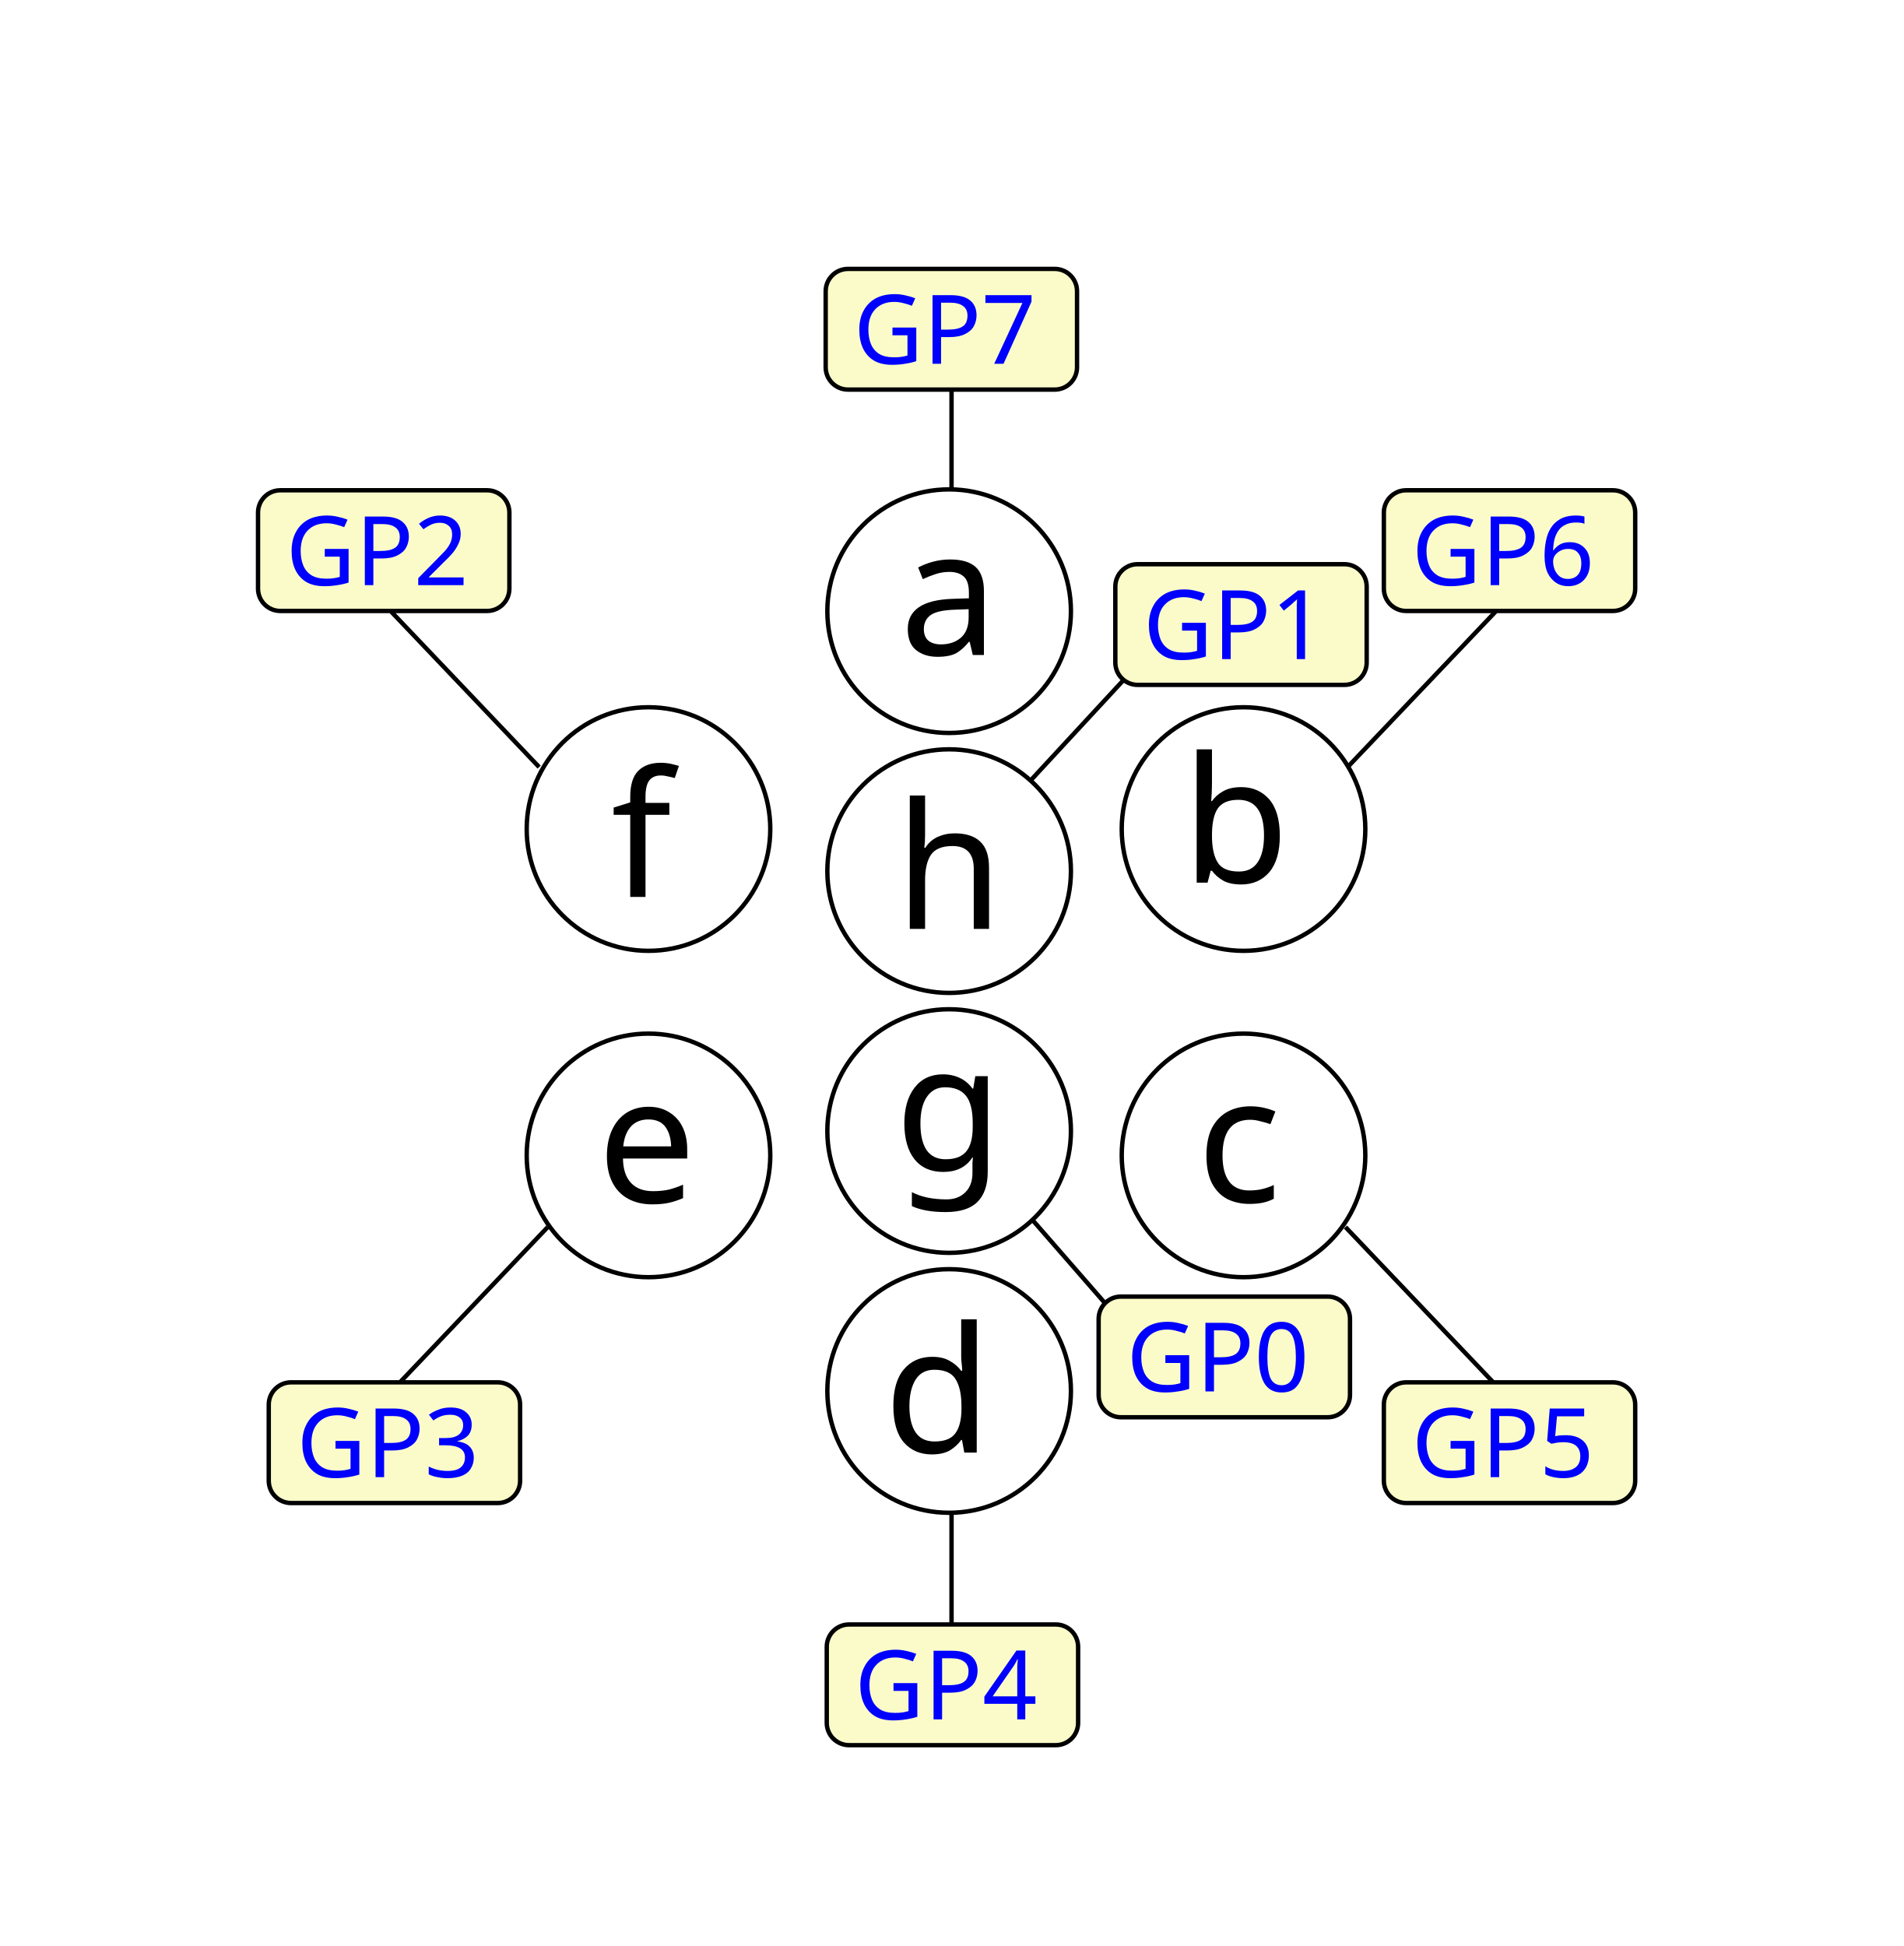
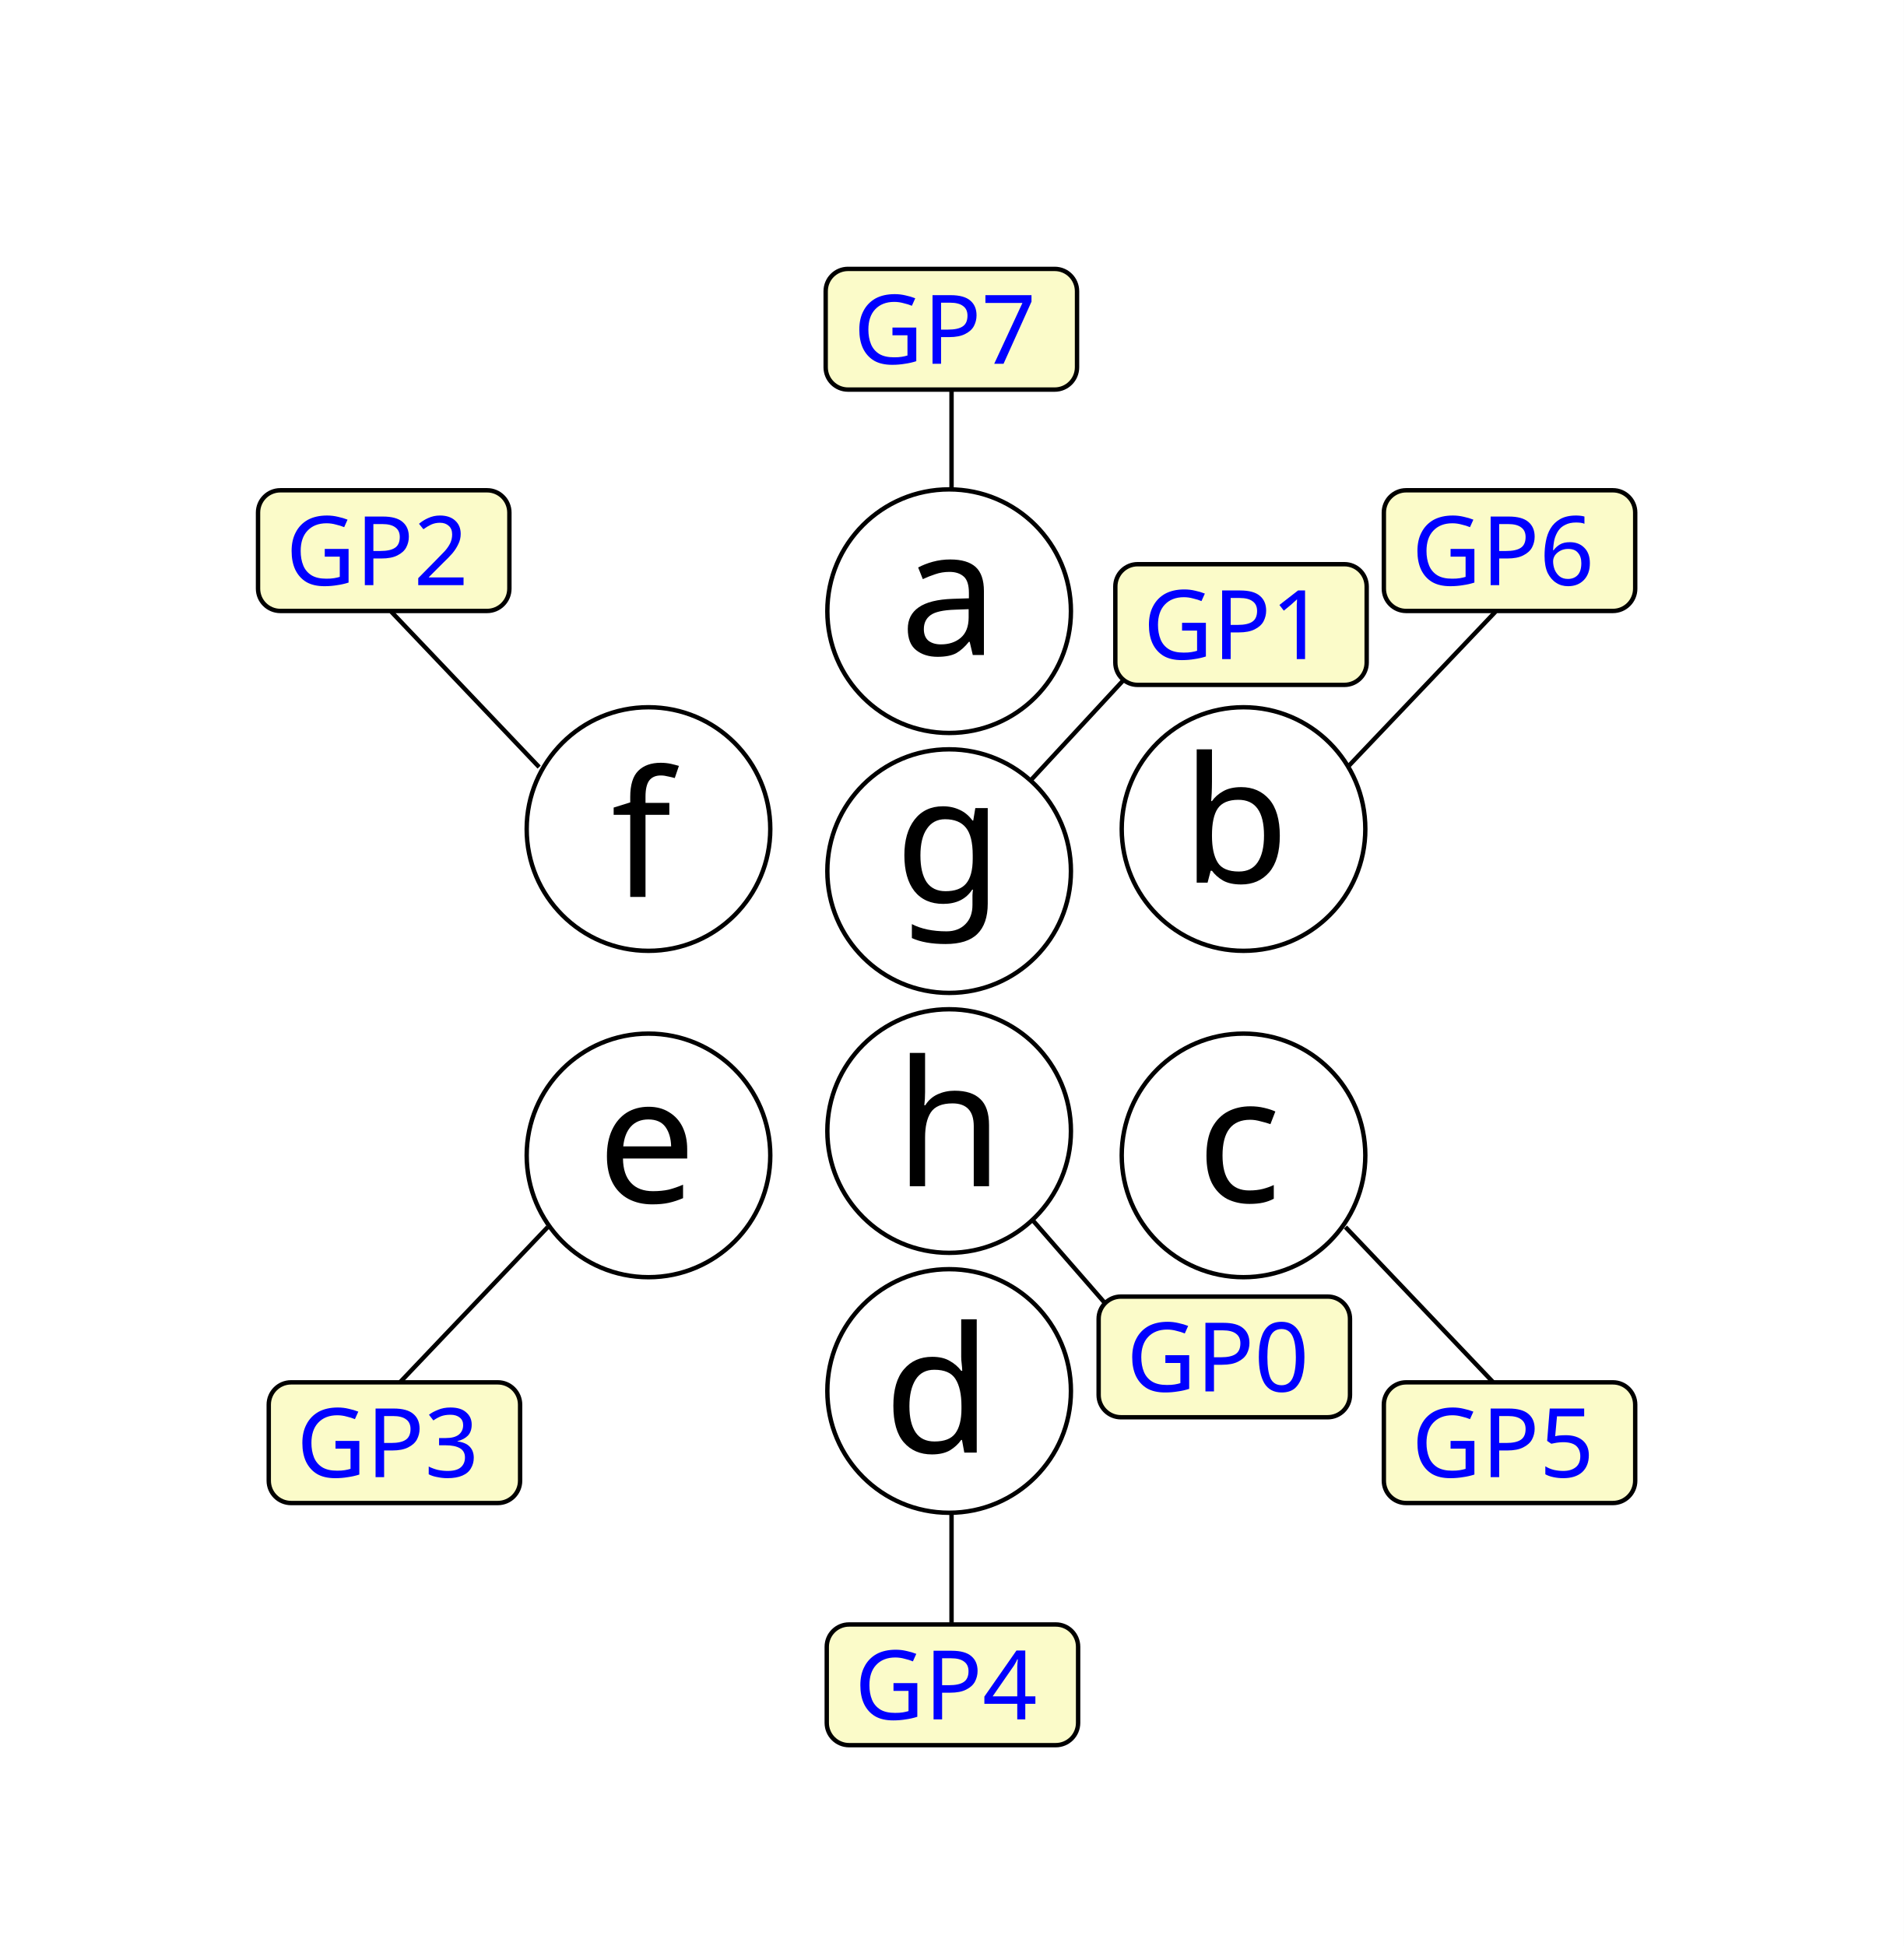
<svg xmlns="http://www.w3.org/2000/svg" width="114.888mm" height="117.434mm" viewBox="0 0 114.888 117.434" version="1.1" id="svg8">
  <defs id="defs2">
    <marker style="overflow:visible" id="Arrow2Send" refX="0" refY="0" orient="auto">
      <path transform="matrix(-0.3,0,0,-0.3,0.69,0)" d="M 8.719,4.034 -2.207,0.016 8.719,-4.002 c -1.745,2.372 -1.735,5.617 -6e-7,8.035 z" style="fill:#0000ff;fill-opacity:1;fill-rule:evenodd;stroke:#0000ff;stroke-width:0.625;stroke-linejoin:round;stroke-opacity:1" id="path967" />
    </marker>
    <marker style="overflow:visible" id="Arrow2Mend" refX="0" refY="0" orient="auto">
      <path transform="scale(-0.6)" d="M 8.719,4.034 -2.207,0.016 8.719,-4.002 c -1.745,2.372 -1.735,5.617 -6e-7,8.035 z" style="fill:#000000;fill-opacity:1;fill-rule:evenodd;stroke:#000000;stroke-width:0.625;stroke-linejoin:round;stroke-opacity:1" id="path961" />
    </marker>
    <marker style="overflow:visible" id="Arrow2Send-7" refX="0" refY="0" orient="auto">
      <path transform="matrix(-0.3,0,0,-0.3,0.69,0)" d="M 8.719,4.034 -2.207,0.016 8.719,-4.002 c -1.745,2.372 -1.735,5.617 -6e-7,8.035 z" style="fill:#0000ff;fill-opacity:1;fill-rule:evenodd;stroke:#0000ff;stroke-width:0.625;stroke-linejoin:round;stroke-opacity:1" id="path967-9" />
    </marker>
    <marker style="overflow:visible" id="Arrow2Send-75" refX="0" refY="0" orient="auto">
      <path transform="matrix(-0.3,0,0,-0.3,0.69,0)" d="M 8.719,4.034 -2.207,0.016 8.719,-4.002 c -1.745,2.372 -1.735,5.617 -6e-7,8.035 z" style="fill:#0000ff;fill-opacity:1;fill-rule:evenodd;stroke:#0000ff;stroke-width:0.625;stroke-linejoin:round;stroke-opacity:1" id="path967-3" />
    </marker>
    <marker style="overflow:visible" id="Arrow2Mend-5" refX="0" refY="0" orient="auto">
      <path transform="scale(-0.6)" d="M 8.719,4.034 -2.207,0.016 8.719,-4.002 c -1.745,2.372 -1.735,5.617 -6e-7,8.035 z" style="fill:#000000;fill-opacity:1;fill-rule:evenodd;stroke:#000000;stroke-width:0.625;stroke-linejoin:round;stroke-opacity:1" id="path961-6" />
    </marker>
    <marker style="overflow:visible" id="Arrow2Send-7-2" refX="0" refY="0" orient="auto">
      <path transform="matrix(-0.3,0,0,-0.3,0.69,0)" d="M 8.719,4.034 -2.207,0.016 8.719,-4.002 c -1.745,2.372 -1.735,5.617 -6e-7,8.035 z" style="fill:#0000ff;fill-opacity:1;fill-rule:evenodd;stroke:#0000ff;stroke-width:0.625;stroke-linejoin:round;stroke-opacity:1" id="path967-9-9" />
    </marker>
  </defs>
  <g id="layer3" transform="translate(6.718795,-57.02369)">
    <rect style="fill:#ffffff;fill-opacity:1;stroke:none;stroke-width:0.265;stroke-linejoin:round;stroke-miterlimit:4;stroke-dasharray:none;stroke-opacity:1" id="rect1649" width="114.888" height="117.434" x="-6.719" y="57.024" />
  </g>
  <g id="layer2" transform="translate(6.718795,-57.02369)" style="display:inline">
    <circle r="7.35" cy="-50.557" cx="93.906" id="path815-36" style="fill:#ffffff;fill-opacity:1;stroke:#000000;stroke-width:0.265;stroke-linejoin:round;stroke-miterlimit:4;stroke-dasharray:none;stroke-opacity:1" transform="rotate(90)" />
    <circle r="7.35" cy="-50.557" cx="109.592" id="path815-3-75" style="fill:#ffffff;fill-opacity:1;stroke:#000000;stroke-width:0.265;stroke-linejoin:round;stroke-miterlimit:4;stroke-dasharray:none;stroke-opacity:1" transform="rotate(90)" />
    <circle r="7.35" cy="-50.557" cx="125.278" id="path815-6-35" style="fill:#ffffff;fill-opacity:1;stroke:#000000;stroke-width:0.265;stroke-linejoin:round;stroke-miterlimit:4;stroke-dasharray:none;stroke-opacity:1" transform="rotate(90)" />
    <circle r="7.35" cy="-50.557" cx="140.964" id="path815-3-7-6" style="fill:#ffffff;fill-opacity:1;stroke:#000000;stroke-width:0.265;stroke-linejoin:round;stroke-miterlimit:4;stroke-dasharray:none;stroke-opacity:1" transform="rotate(90)" />
    <circle r="7.35" cy="-32.414" cx="107.053" id="path815-3-5-2" style="fill:#ffffff;fill-opacity:1;stroke:#000000;stroke-width:0.265;stroke-linejoin:round;stroke-miterlimit:4;stroke-dasharray:none;stroke-opacity:1" transform="rotate(90)" />
    <circle r="7.35" cy="-32.414" cx="126.748" id="path815-6-3-91" style="fill:#ffffff;fill-opacity:1;stroke:#000000;stroke-width:0.265;stroke-linejoin:round;stroke-miterlimit:4;stroke-dasharray:none;stroke-opacity:1" transform="rotate(90)" />
    <circle r="7.35" cy="-68.322" cx="107.053" id="path815-3-5-2-6" style="fill:#ffffff;fill-opacity:1;stroke:#000000;stroke-width:0.265;stroke-linejoin:round;stroke-miterlimit:4;stroke-dasharray:none;stroke-opacity:1" transform="rotate(90)" />
    <circle r="7.35" cy="-68.322" cx="126.748" id="path815-6-3-91-2" style="fill:#ffffff;fill-opacity:1;stroke:#000000;stroke-width:0.265;stroke-linejoin:round;stroke-miterlimit:4;stroke-dasharray:none;stroke-opacity:1" transform="rotate(90)" />
    <text id="text871" y="96.551" x="47.577" style="font-style:normal;font-weight:normal;font-size:10.583px;line-height:1.25;font-family:sans-serif;letter-spacing:0px;word-spacing:0px;fill:#000000;fill-opacity:1;stroke:none;stroke-width:0.265" xml:space="preserve">
      <tspan style="stroke-width:0.265" y="96.551" x="47.577" id="tspan869">a</tspan>
    </text>
    <text id="text871-3" y="110.289" x="64.591" style="font-style:normal;font-weight:normal;font-size:10.583px;line-height:1.25;font-family:sans-serif;letter-spacing:0px;word-spacing:0px;fill:#000000;fill-opacity:1;stroke:none;stroke-width:0.265" xml:space="preserve">
      <tspan style="stroke-width:0.265" y="110.289" x="64.591" id="tspan869-6">b</tspan>
    </text>
    <text id="text871-3-7" y="129.566" x="65.508" style="font-style:normal;font-weight:normal;font-size:10.583px;line-height:1.25;font-family:sans-serif;letter-spacing:0px;word-spacing:0px;fill:#000000;fill-opacity:1;stroke:none;stroke-width:0.265" xml:space="preserve">
      <tspan style="stroke-width:0.265" y="129.566" x="65.508" id="tspan869-6-5">c</tspan>
    </text>
    <text id="text871-3-7-3" y="144.685" x="46.614" style="font-style:normal;font-weight:normal;font-size:10.583px;line-height:1.25;font-family:sans-serif;letter-spacing:0px;word-spacing:0px;fill:#000000;fill-opacity:1;stroke:none;stroke-width:0.265" xml:space="preserve">
      <tspan style="stroke-width:0.265" y="144.685" x="46.614" id="tspan869-6-5-5">d</tspan>
    </text>
    <text id="text871-3-7-3-6" y="129.595" x="29.328" style="font-style:normal;font-weight:normal;font-size:10.583px;line-height:1.25;font-family:sans-serif;letter-spacing:0px;word-spacing:0px;fill:#000000;fill-opacity:1;stroke:none;stroke-width:0.265" xml:space="preserve">
      <tspan style="stroke-width:0.265" y="129.595" x="29.328" id="tspan869-6-5-5-2">e</tspan>
    </text>
    <text id="text871-3-7-3-6-9" y="111.151" x="30.158" style="font-style:normal;font-weight:normal;font-size:10.583px;line-height:1.25;font-family:sans-serif;letter-spacing:0px;word-spacing:0px;fill:#000000;fill-opacity:1;stroke:none;stroke-width:0.265" xml:space="preserve">
      <tspan style="stroke-width:0.265" y="111.151" x="30.158" id="tspan869-6-5-5-2-1">f</tspan>
    </text>
-     <text id="text871-3-7-3-6-9-1" y="113.081" x="47.276" style="font-style:normal;font-weight:normal;font-size:10.583px;line-height:1.25;font-family:sans-serif;letter-spacing:0px;word-spacing:0px;display:inline;fill:#000000;fill-opacity:1;stroke:none;stroke-width:0.265" xml:space="preserve">
-       <tspan style="stroke-width:0.265" y="113.081" x="47.276" id="tspan869-6-5-5-2-1-8">h</tspan>
+     <text id="text871-3-7-3-6-9-1" y="128.61" x="47.276" style="font-style:normal;font-weight:normal;font-size:10.583px;line-height:1.25;font-family:sans-serif;letter-spacing:0px;word-spacing:0px;display:inline;fill:#000000;fill-opacity:1;stroke:none;stroke-width:0.265" xml:space="preserve">
+       <tspan style="stroke-width:0.265" y="128.61" x="47.276" id="tspan869-6-5-5-2-1-8">h</tspan>
    </text>
-     <text id="text871-3-7-3-6-9-1-7" y="127.638" x="47.276" style="font-style:normal;font-weight:normal;font-size:10.583px;line-height:1.25;font-family:sans-serif;letter-spacing:0px;word-spacing:0px;display:inline;fill:#000000;fill-opacity:1;stroke:none;stroke-width:0.265" xml:space="preserve">
-       <tspan style="stroke-width:0.265" y="127.638" x="47.276" id="tspan869-6-5-5-2-1-8-9">g</tspan>
+     <text id="text871-3-7-3-6-9-1-7" y="111.462" x="47.276" style="font-style:normal;font-weight:normal;font-size:10.583px;line-height:1.25;font-family:sans-serif;letter-spacing:0px;word-spacing:0px;display:inline;fill:#000000;fill-opacity:1;stroke:none;stroke-width:0.265" xml:space="preserve">
+       <tspan style="stroke-width:0.265" y="111.462" x="47.276" id="tspan869-6-5-5-2-1-8-9">g</tspan>
    </text>
    <rect ry="1.346" y="73.251" x="43.107" height="7.283" width="15.168" id="rect987-9-0-6-7-0-2" style="display:inline;fill:#fbfbc9;fill-opacity:1;stroke:#000000;stroke-width:0.265;stroke-linejoin:round;stroke-miterlimit:4;stroke-dasharray:none;stroke-opacity:1" />
    <text id="text871-3-7-3-6-9-2-3-6-1-9-2-0" y="78.975" x="44.776" style="font-style:normal;font-weight:normal;font-size:5.79px;line-height:1.25;font-family:sans-serif;letter-spacing:0px;word-spacing:0px;display:inline;fill:#000000;fill-opacity:1;stroke:none;stroke-width:0.265" xml:space="preserve">
      <tspan style="fill:#0000ff;stroke-width:0.265" y="78.975" x="44.776" id="tspan869-6-5-5-2-1-7-6-2-8-2-3-2">GP7</tspan>
    </text>
    <path style="display:inline;fill:none;stroke:#000000;stroke-width:0.265px;stroke-linecap:butt;stroke-linejoin:miter;stroke-opacity:1" d="m 50.702,86.608 v -6.147" id="path1123-3" />
    <rect ry="1.346" y="86.61" x="76.79" height="7.283" width="15.168" id="rect987-9-0-6-7-0-2-7" style="display:inline;fill:#fbfbc9;fill-opacity:1;stroke:#000000;stroke-width:0.265;stroke-linejoin:round;stroke-miterlimit:4;stroke-dasharray:none;stroke-opacity:1" />
    <text id="text871-3-7-3-6-9-2-3-6-1-9-2-0-5" y="92.335" x="78.458" style="font-style:normal;font-weight:normal;font-size:5.79px;line-height:1.25;font-family:sans-serif;letter-spacing:0px;word-spacing:0px;display:inline;fill:#000000;fill-opacity:1;stroke:none;stroke-width:0.265" xml:space="preserve">
      <tspan style="fill:#0000ff;stroke-width:0.265" y="92.335" x="78.458" id="tspan869-6-5-5-2-1-7-6-2-8-2-3-2-9">GP6</tspan>
    </text>
    <path style="display:inline;fill:none;stroke:#000000;stroke-width:0.265px;stroke-linecap:butt;stroke-linejoin:miter;stroke-opacity:1" d="m 74.602,103.315 8.929,-9.382" id="path1123-3-2" />
    <rect ry="1.346" y="140.443" x="76.79" height="7.283" width="15.168" id="rect987-9-0-6-7-0-2-7-2" style="display:inline;fill:#fbfbc9;fill-opacity:1;stroke:#000000;stroke-width:0.265;stroke-linejoin:round;stroke-miterlimit:4;stroke-dasharray:none;stroke-opacity:1" />
    <text id="text871-3-7-3-6-9-2-3-6-1-9-2-0-5-8" y="146.167" x="78.458" style="font-style:normal;font-weight:normal;font-size:5.79px;line-height:1.25;font-family:sans-serif;letter-spacing:0px;word-spacing:0px;display:inline;fill:#000000;fill-opacity:1;stroke:none;stroke-width:0.265" xml:space="preserve">
      <tspan style="fill:#0000ff;stroke-width:0.265" y="146.167" x="78.458" id="tspan869-6-5-5-2-1-7-6-2-8-2-3-2-9-9">GP5</tspan>
    </text>
    <path style="display:inline;fill:none;stroke:#000000;stroke-width:0.265px;stroke-linecap:butt;stroke-linejoin:miter;stroke-opacity:1" d="m 74.473,131.072 8.929,9.382" id="path1123-3-2-7" />
    <rect ry="1.346" y="155.055" x="43.172" height="7.283" width="15.168" id="rect987-9-0-6-7-0-2-3" style="display:inline;fill:#fbfbc9;fill-opacity:1;stroke:#000000;stroke-width:0.265;stroke-linejoin:round;stroke-miterlimit:4;stroke-dasharray:none;stroke-opacity:1" />
    <text id="text871-3-7-3-6-9-2-3-6-1-9-2-0-6" y="160.779" x="44.841" style="font-style:normal;font-weight:normal;font-size:5.79px;line-height:1.25;font-family:sans-serif;letter-spacing:0px;word-spacing:0px;display:inline;fill:#000000;fill-opacity:1;stroke:none;stroke-width:0.265" xml:space="preserve">
      <tspan style="fill:#0000ff;stroke-width:0.265" y="160.779" x="44.841" id="tspan869-6-5-5-2-1-7-6-2-8-2-3-2-1">GP4</tspan>
    </text>
    <path style="display:inline;fill:none;stroke:#000000;stroke-width:0.265px;stroke-linecap:butt;stroke-linejoin:miter;stroke-opacity:1" d="m 50.702,154.954 v -6.535" id="path1123-3-29" />
    <rect ry="1.346" y="140.443" x="9.499" height="7.283" width="15.168" id="rect987-9-0-6-7-0-2-7-2-3" style="display:inline;fill:#fbfbc9;fill-opacity:1;stroke:#000000;stroke-width:0.265;stroke-linejoin:round;stroke-miterlimit:4;stroke-dasharray:none;stroke-opacity:1" />
    <text id="text871-3-7-3-6-9-2-3-6-1-9-2-0-5-8-1" y="146.167" x="11.167" style="font-style:normal;font-weight:normal;font-size:5.79px;line-height:1.25;font-family:sans-serif;letter-spacing:0px;word-spacing:0px;display:inline;fill:#000000;fill-opacity:1;stroke:none;stroke-width:0.265" xml:space="preserve">
      <tspan style="fill:#0000ff;stroke-width:0.265" y="146.167" x="11.167" id="tspan869-6-5-5-2-1-7-6-2-8-2-3-2-9-9-9">GP3</tspan>
    </text>
    <path style="display:inline;fill:none;stroke:#000000;stroke-width:0.265px;stroke-linecap:butt;stroke-linejoin:miter;stroke-opacity:1" d="m 26.334,131.072 -8.929,9.382" id="path1123-3-2-7-4" />
    <rect ry="1.346" y="86.61" x="8.852" height="7.283" width="15.168" id="rect987-9-0-6-7-0-2-7-7" style="display:inline;fill:#fbfbc9;fill-opacity:1;stroke:#000000;stroke-width:0.265;stroke-linejoin:round;stroke-miterlimit:4;stroke-dasharray:none;stroke-opacity:1" />
    <text id="text871-3-7-3-6-9-2-3-6-1-9-2-0-5-84" y="92.335" x="10.52" style="font-style:normal;font-weight:normal;font-size:5.79px;line-height:1.25;font-family:sans-serif;letter-spacing:0px;word-spacing:0px;display:inline;fill:#000000;fill-opacity:1;stroke:none;stroke-width:0.265" xml:space="preserve">
      <tspan style="fill:#0000ff;stroke-width:0.265" y="92.335" x="10.52" id="tspan869-6-5-5-2-1-7-6-2-8-2-3-2-9-5">GP2</tspan>
    </text>
    <path style="display:inline;fill:none;stroke:#000000;stroke-width:0.265px;stroke-linecap:butt;stroke-linejoin:miter;stroke-opacity:1" d="M 25.816,103.315 16.887,93.932" id="path1123-3-2-0" />
    <rect ry="1.346" y="91.071" x="60.586" height="7.283" width="15.168" id="rect987-9-0-6-7-0-2-7-3" style="display:inline;fill:#fbfbc9;fill-opacity:1;stroke:#000000;stroke-width:0.265;stroke-linejoin:round;stroke-miterlimit:4;stroke-dasharray:none;stroke-opacity:1" />
    <text id="text871-3-7-3-6-9-2-3-6-1-9-2-0-5-6" y="96.796" x="62.254" style="font-style:normal;font-weight:normal;font-size:5.79px;line-height:1.25;font-family:sans-serif;letter-spacing:0px;word-spacing:0px;display:inline;fill:#000000;fill-opacity:1;stroke:none;stroke-width:0.265" xml:space="preserve">
      <tspan style="fill:#0000ff;stroke-width:0.265" y="96.796" x="62.254" id="tspan869-6-5-5-2-1-7-6-2-8-2-3-2-9-1">GP1</tspan>
    </text>
    <path style="fill:none;stroke:#000000;stroke-width:0.265px;stroke-linecap:butt;stroke-linejoin:miter;stroke-opacity:1" d="m 55.41,104.19 5.629,-6.082" id="path1510" />
    <rect ry="1.346" y="135.267" x="59.579" height="7.283" width="15.168" id="rect987-9-0-6-7-0-2-7-3-0" style="display:inline;fill:#fbfbc9;fill-opacity:1;stroke:#000000;stroke-width:0.265;stroke-linejoin:round;stroke-miterlimit:4;stroke-dasharray:none;stroke-opacity:1" />
    <text id="text871-3-7-3-6-9-2-3-6-1-9-2-0-5-6-6" y="140.991" x="61.247" style="font-style:normal;font-weight:normal;font-size:5.79px;line-height:1.25;font-family:sans-serif;letter-spacing:0px;word-spacing:0px;display:inline;fill:#000000;fill-opacity:1;stroke:none;stroke-width:0.265" xml:space="preserve">
      <tspan style="fill:#0000ff;stroke-width:0.265" y="140.991" x="61.247" id="tspan869-6-5-5-2-1-7-6-2-8-2-3-2-9-1-3">GP0</tspan>
    </text>
    <path style="display:inline;fill:none;stroke:#000000;stroke-width:0.265px;stroke-linecap:butt;stroke-linejoin:miter;stroke-opacity:1" d="m 55.539,130.589 4.399,5.047" id="path1510-2" />
  </g>
</svg>
